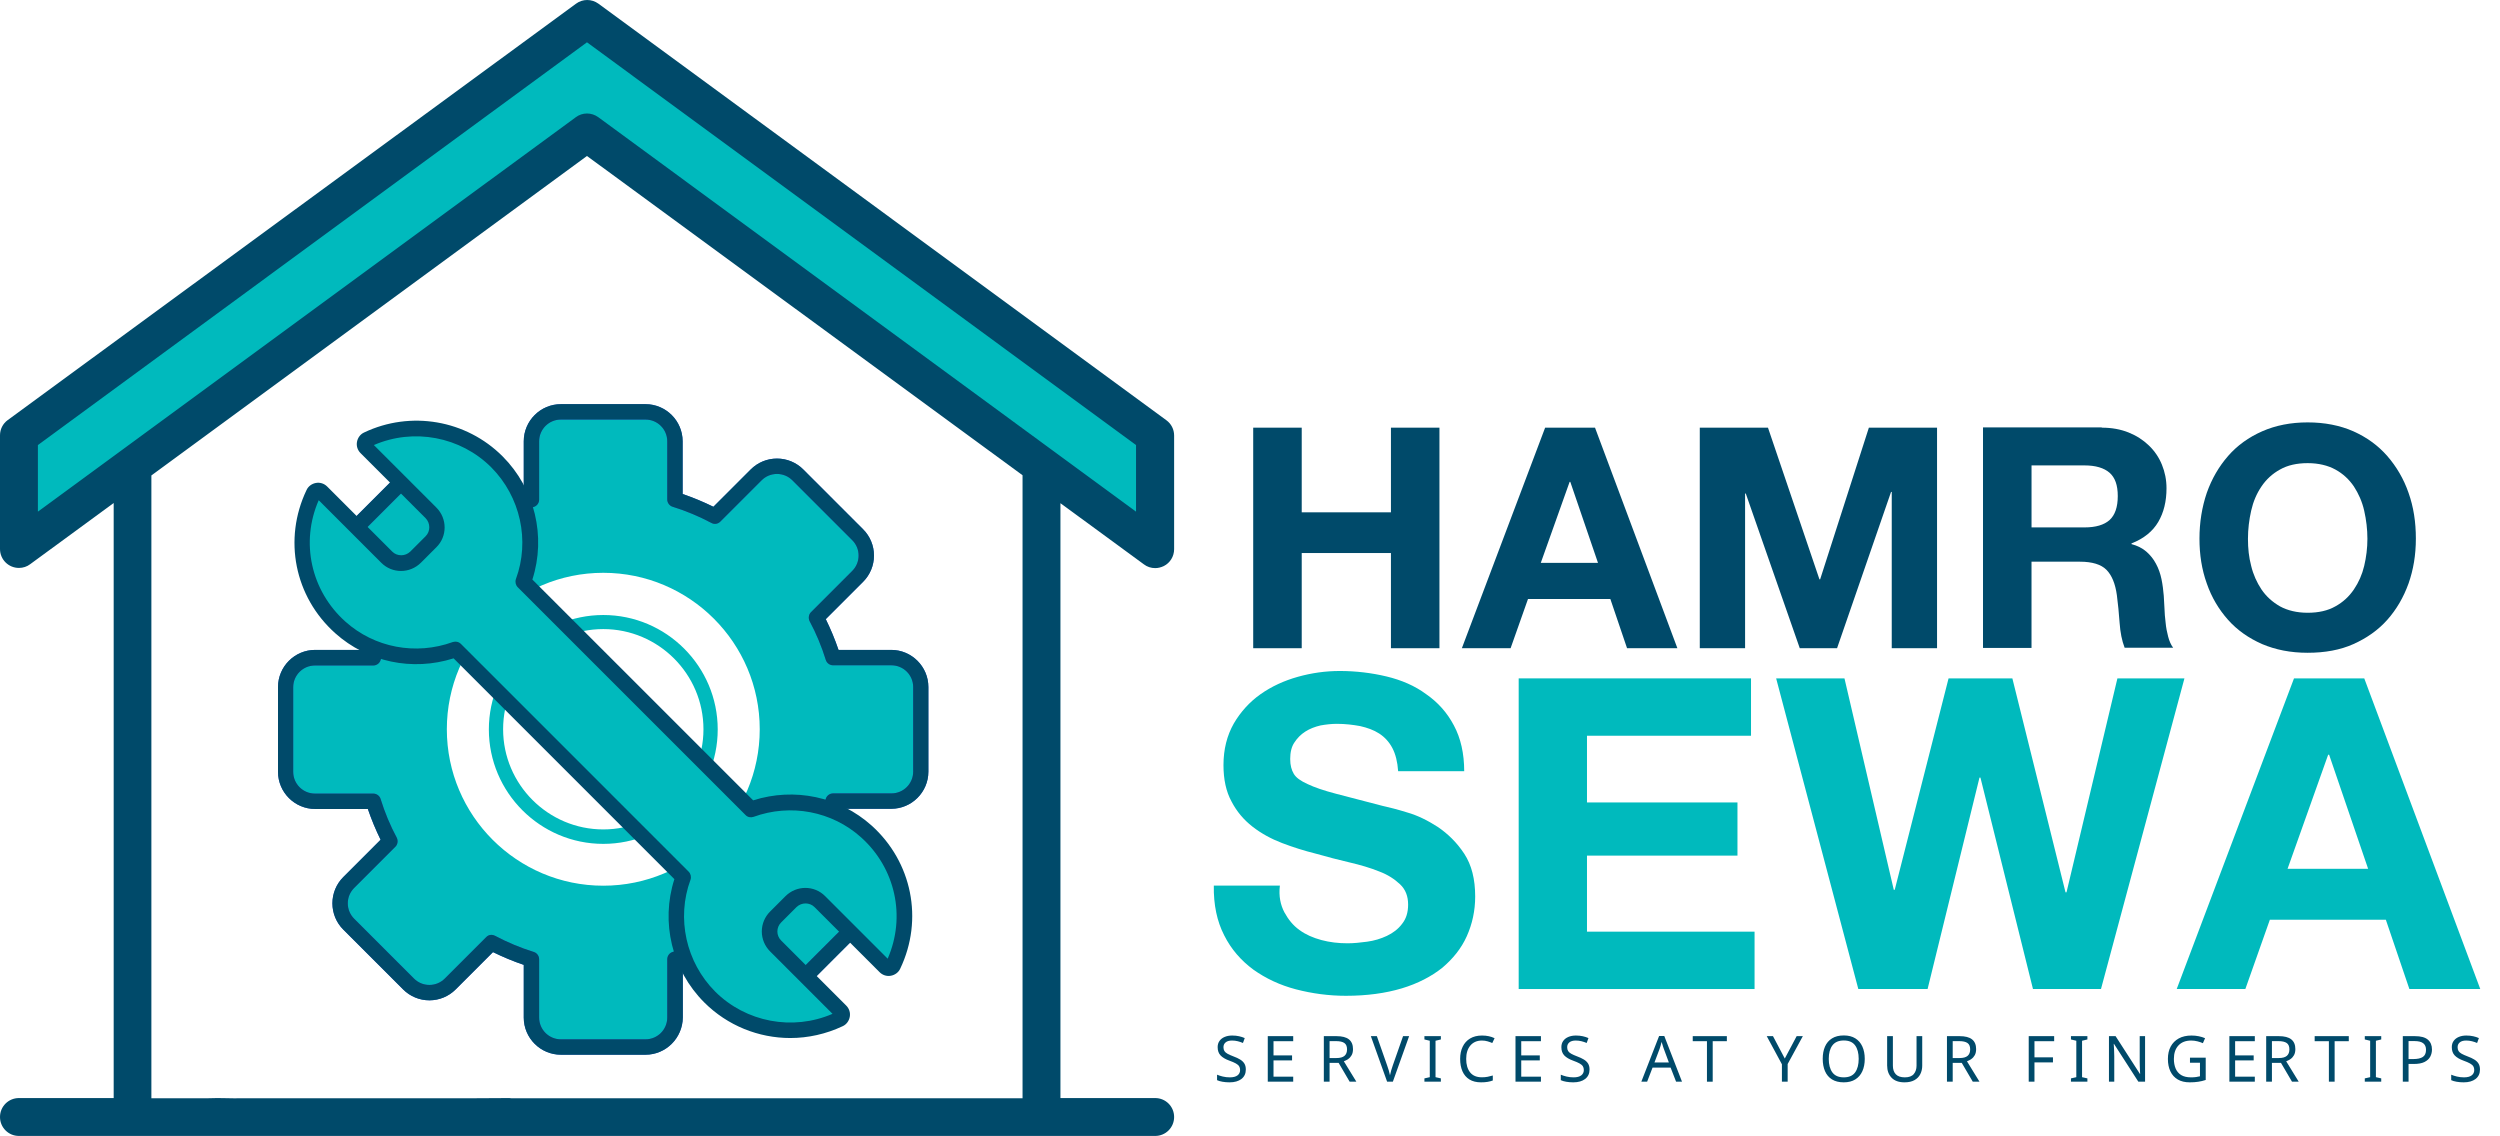
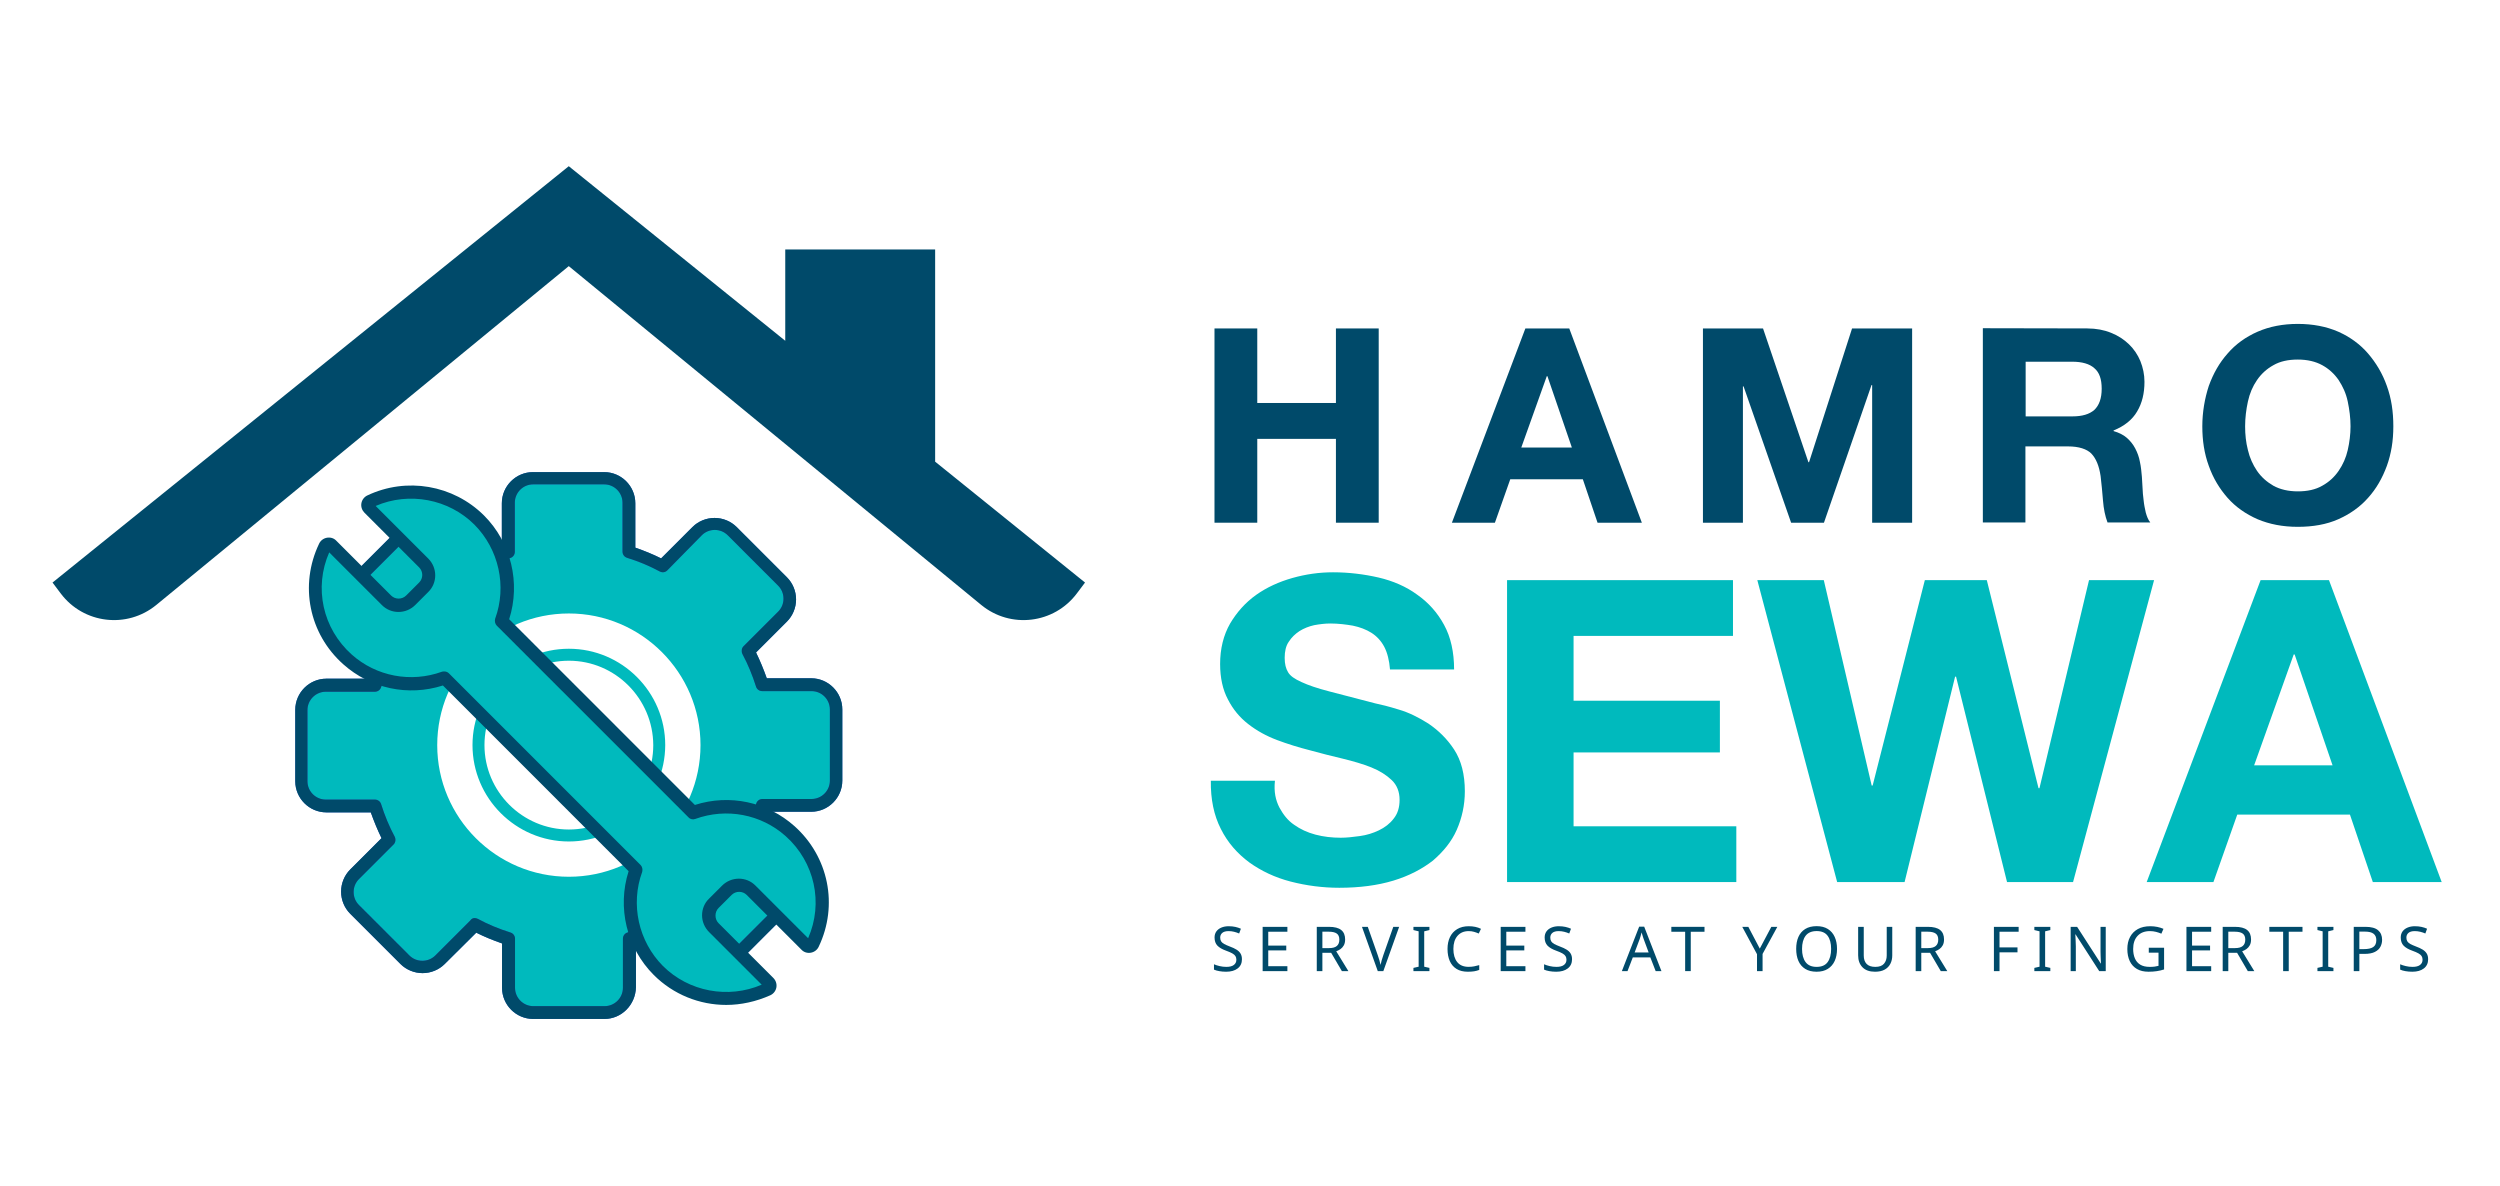
- <svg xmlns="http://www.w3.org/2000/svg" id="Layer_2" data-name="Layer 2" viewBox="0 0 1332.7 605.55">
+ <svg xmlns="http://www.w3.org/2000/svg" id="Layer_1" data-name="Layer 1" viewBox="0 0 1080 512">
  <defs>
    <style>
      .cls-1 {
-         font-family: Rubik-Regular, Rubik;
-         font-size: 34px;
-         isolation: isolate;
+         letter-spacing: .17em;
      }

-       .cls-1, .cls-2 {
+       .cls-2, .cls-3 {
        fill: #004a6a;
-       }
- 
-       .cls-3 {
-         letter-spacing: .17em;
      }

      .cls-4 {
        fill: #00babd;
      }

      .cls-5 {
        fill: #3762cc;
      }

      .cls-6 {
        letter-spacing: .17em;
      }

      .cls-7 {
-         letter-spacing: .18em;
+         letter-spacing: .17em;
      }

      .cls-8 {
-         letter-spacing: .2em;
+         letter-spacing: .16em;
      }

      .cls-9 {
-         letter-spacing: .2em;
+         letter-spacing: .16em;
      }

      .cls-10 {
-         letter-spacing: .13em;
+         letter-spacing: .12em;
      }

      .cls-11 {
        letter-spacing: .18em;
      }

+       .cls-3 {
+         font-family: Rubik-Regular, Rubik;
+         font-size: 26.78px;
+         isolation: isolate;
+       }
+ 
      .cls-12 {
-         letter-spacing: .17em;
+         letter-spacing: .19em;
      }

      .cls-13 {
        letter-spacing: .19em;
      }
    </style>
  </defs>
-   <g id="Layer_1-2" data-name="Layer 1">
-     <g>
-       <polygon class="cls-4" points="10.8 232.6 10.8 286.58 309.21 72.6 605.6 286.58 618.02 264.63 611.95 225.17 312.95 11.01 10.8 232.6" />
-       <g>
-         <path class="cls-2" d="m693.92,227.98v45.13h47.56v-45.13h25.86v117.57h-25.86v-50.74h-47.56v50.74h-25.86v-117.57h25.86Z" />
-         <path class="cls-2" d="m850.27,227.98l43.91,117.57h-26.83l-8.9-26.22h-43.91l-9.27,26.22h-25.98l44.39-117.57h26.59Zm1.59,72.08l-14.76-43.17h-.37l-15.37,43.17h30.49Z" />
-         <path class="cls-2" d="m942.47,227.98l27.44,80.86h.37l25.98-80.86h36.34v117.57h-24.15v-83.3h-.37l-28.78,83.3h-19.88l-28.78-82.45h-.37v82.45h-24.15v-117.57h36.34Z" />
-         <path class="cls-2" d="m1120.41,227.98c5.24,0,10,.85,14.27,2.56,4.27,1.71,7.81,4.02,10.85,6.95,3.05,2.93,5.37,6.34,6.95,10.24,1.59,3.9,2.44,8.05,2.44,12.56,0,6.95-1.46,12.93-4.39,17.93-2.93,5-7.68,8.9-14.27,11.46v.37c3.17.85,5.85,2.2,7.93,4.02,2.07,1.83,3.78,3.9,5.12,6.46,1.34,2.44,2.32,5.24,2.93,8.17s.98,5.98,1.22,8.9c.12,1.83.24,4.02.37,6.59.12,2.56.24,5.12.61,7.68.24,2.68.73,5.12,1.34,7.44.61,2.32,1.46,4.39,2.68,5.98h-25.86c-1.46-3.78-2.32-8.17-2.68-13.29-.37-5.12-.85-10.12-1.46-14.76-.85-6.1-2.68-10.61-5.61-13.54-2.81-2.81-7.56-4.27-14.03-4.27h-25.86v45.98h-25.86v-117.57h63.3v.12Zm-9.15,53.17c5.98,0,10.37-1.34,13.29-3.9,2.93-2.68,4.39-6.95,4.39-12.81s-1.46-9.88-4.39-12.44c-2.93-2.56-7.44-3.9-13.29-3.9h-28.29v33.05h28.29Z" />
-         <path class="cls-2" d="m1176.39,262.74c2.68-7.56,6.46-14.03,11.34-19.64,4.88-5.61,10.98-10,18.17-13.17,7.2-3.17,15.25-4.76,24.27-4.76s17.2,1.59,24.39,4.76c7.07,3.17,13.17,7.56,18.05,13.17,4.88,5.61,8.78,12.2,11.34,19.64,2.68,7.56,3.9,15.61,3.9,24.39s-1.34,16.59-3.9,23.9c-2.68,7.44-6.46,13.9-11.34,19.39s-10.98,9.76-18.05,12.93-15.25,4.63-24.39,4.63-17.07-1.59-24.27-4.63c-7.2-3.17-13.29-7.44-18.17-12.93s-8.78-11.95-11.34-19.39c-2.68-7.44-3.9-15.37-3.9-23.9,0-8.66,1.34-16.83,3.9-24.39Zm23.66,38.91c1.1,4.63,3.05,8.9,5.49,12.56,2.56,3.78,5.85,6.71,9.88,9.03,4.02,2.2,9.03,3.41,14.76,3.41s10.73-1.1,14.76-3.41c4.02-2.2,7.32-5.24,9.88-9.03,2.56-3.78,4.39-7.93,5.49-12.56s1.71-9.51,1.71-14.39c0-5.12-.61-10.12-1.71-15-1.1-4.88-3.05-9.15-5.49-12.93-2.56-3.78-5.85-6.83-9.88-9.03-4.02-2.2-9.03-3.41-14.76-3.41s-10.73,1.1-14.76,3.41c-4.02,2.2-7.32,5.24-9.88,9.03-2.56,3.78-4.39,8.05-5.49,12.93s-1.71,9.88-1.71,15,.49,9.76,1.71,14.39Z" />
-       </g>
-       <g>
-         <path class="cls-4" d="m684.69,486.35c2.06,3.78,4.64,7.04,8.07,9.45,3.26,2.41,7.21,4.12,11.68,5.33,4.47,1.2,9.1,1.72,13.91,1.72,3.26,0,6.7-.34,10.48-.86s7.21-1.55,10.48-3.09c3.26-1.55,6.01-3.61,8.07-6.36,2.23-2.75,3.26-6.18,3.26-10.31,0-4.47-1.37-8.07-4.29-10.82s-6.53-5.15-11.17-6.87c-4.64-1.89-9.96-3.44-15.8-4.81-5.84-1.37-11.85-2.92-17.87-4.64-6.18-1.55-12.2-3.44-18.04-5.67s-11.17-5.15-15.8-8.76-8.42-8.07-11.17-13.4c-2.92-5.33-4.29-11.85-4.29-19.41,0-8.42,1.89-15.8,5.5-22.16,3.61-6.18,8.42-11.51,14.26-15.63,5.84-4.12,12.54-7.21,19.93-9.28,7.39-2.06,14.77-3.09,22.33-3.09,8.59,0,17.01,1.03,24.91,2.92,7.9,1.89,15.12,4.98,21.13,9.45,6.18,4.29,11.17,9.79,14.77,16.66,3.61,6.7,5.5,14.95,5.5,24.39h-35.22c-.34-4.98-1.37-9.1-3.09-12.37s-4.12-5.84-7.04-7.73-6.36-3.09-10.14-3.95c-3.78-.69-7.9-1.2-12.37-1.2-2.92,0-5.84.34-8.76.86-2.92.69-5.67,1.72-8.07,3.26-2.41,1.55-4.29,3.44-5.84,5.84-1.55,2.23-2.23,5.33-2.23,8.76s.69,5.84,1.89,7.9c1.2,2.06,3.61,3.78,7.39,5.5,3.61,1.72,8.59,3.44,15.12,5.15,6.36,1.72,14.77,3.78,25.08,6.53,3.09.69,7.39,1.72,12.88,3.44,5.5,1.55,10.99,4.29,16.32,7.73,5.33,3.61,10.14,8.25,14.09,14.26,3.95,6.01,5.84,13.57,5.84,22.85,0,7.56-1.55,14.6-4.47,21.13-2.92,6.53-7.39,12.02-13.06,16.83-5.84,4.64-13.06,8.42-21.64,10.99-8.59,2.58-18.55,3.95-29.72,3.95-9.1,0-18.04-1.2-26.63-3.44s-16.15-5.84-22.68-10.48c-6.53-4.81-11.85-10.82-15.63-18.38-3.78-7.39-5.67-16.15-5.5-26.45h35.22c-.69,5.67.34,10.31,2.4,14.26Z" />
-         <path class="cls-4" d="m933.43,361.63v30.58h-87.44v35.56h80.22v28.34h-80.22v40.54h89.33v30.58h-125.74v-165.6h123.86Z" />
-         <path class="cls-4" d="m1083.74,527.23l-28-112.69h-.52l-27.66,112.69h-36.93l-43.8-165.6h36.42l26.28,112.69h.52l28.69-112.69h34.01l28.34,114.06h.52l27.14-114.06h35.73l-44.49,165.6h-36.25Z" />
-         <path class="cls-4" d="m1260.34,361.63l61.84,165.6h-37.79l-12.54-36.93h-61.84l-13.06,36.93h-36.59l62.53-165.6h37.45Zm2.06,101.52l-20.79-60.81h-.52l-21.64,60.81h42.95Z" />
-       </g>
-       <g>
-         <g>
-           <path class="cls-4" d="m475.2,350.55h-31.1c-2.3-7.3-5.3-14.5-8.9-21.3l22-22c3-3,4.6-6.9,4.6-11.1s-1.6-8.1-4.6-11.1l-31.9-31.9c-3-3-6.9-4.6-11.1-4.6s-8.1,1.6-11.1,4.6l-22,22c-6.8-3.6-14-6.6-21.3-8.9v-31c0-8.7-7-15.7-15.7-15.7h-45.1c-8.7,0-15.7,7-15.7,15.7v31.1c-7.3,2.3-14.5,5.3-21.3,8.9l-22-22c-3-3-6.9-4.6-11.1-4.6s-8.1,1.6-11.1,4.6l-31.9,31.9c-3,3-4.6,6.9-4.6,11.1s1.6,8.1,4.6,11.1l22,22c-3.6,6.8-6.6,14-8.9,21.3h-31.1c-8.7,0-15.7,7-15.7,15.7v45.1c0,8.7,7,15.7,15.7,15.7h31.1c2.3,7.3,5.3,14.5,8.9,21.3l-22,22c-3,3-4.6,6.9-4.6,11.1s1.6,8.1,4.6,11.1l31.9,31.9c3,3,6.9,4.6,11.1,4.6s8.1-1.6,11.1-4.6l22-22c6.8,3.6,14,6.6,21.3,8.9v31.1c0,8.7,7,15.7,15.7,15.7h45.1c8.7,0,15.7-7,15.7-15.7v-31.1c7.3-2.3,14.5-5.3,21.3-8.9l22,22c3,3,6.9,4.6,11.1,4.6s8.1-1.6,11.1-4.6l31.9-31.9c3-3,4.6-6.9,4.6-11.1s-1.6-8.1-4.6-11.1l-22-22c3.6-6.8,6.6-14,8.9-21.3h31.1c8.7,0,15.7-7,15.7-15.7v-45.2c0-8.6-7.1-15.7-15.7-15.7Zm-153.6,124.8c-47.7,0-86.5-38.8-86.5-86.5s38.8-86.5,86.5-86.5,86.5,38.8,86.5,86.5-38.8,86.5-86.5,86.5Z" />
-           <path class="cls-5" d="m344.1,562.25h-45.1c-10.9,0-19.8-8.9-19.8-19.8v-28.1c-5.6-1.9-11.1-4.2-16.4-6.8l-19.9,19.9c-3.7,3.7-8.7,5.8-14,5.8s-10.3-2.1-14-5.8l-31.9-31.9c-3.7-3.7-5.8-8.7-5.8-14s2.1-10.3,5.8-14l19.9-19.9c-2.6-5.3-4.9-10.8-6.8-16.4h-28.1c-10.9,0-19.8-8.9-19.8-19.8v-45.2c0-10.9,8.9-19.8,19.8-19.8h28.1c1.9-5.6,4.2-11.1,6.8-16.4l-19.9-19.9c-3.7-3.7-5.8-8.7-5.8-14s2.1-10.3,5.8-14l31.9-31.9c3.7-3.7,8.7-5.8,14-5.8s10.3,2.1,14,5.8l19.9,19.9c5.3-2.6,10.8-4.9,16.4-6.8v-28.1c0-10.9,8.9-19.8,19.8-19.8h45.1c10.9,0,19.8,8.9,19.8,19.8v28.1c5.6,1.9,11.1,4.2,16.4,6.8l19.9-19.9c3.7-3.7,8.7-5.8,14-5.8s10.3,2.1,14,5.8l31.9,31.9c3.7,3.7,5.8,8.7,5.8,14s-2.1,10.3-5.8,14l-19.9,19.9c2.6,5.3,4.9,10.8,6.8,16.4h28.1c10.9,0,19.8,8.9,19.8,19.8v45.1c0,10.9-8.9,19.8-19.8,19.8h-28c-1.9,5.6-4.2,11.1-6.8,16.4l19.9,19.9c3.7,3.7,5.8,8.7,5.8,14s-2.1,10.3-5.8,14l-31.9,31.9c-3.7,3.7-8.7,5.8-14,5.8s-10.3-2.1-14-5.8l-19.9-19.9c-5.3,2.6-10.8,4.9-16.4,6.8v28.1c-.1,11-9,19.9-19.9,19.9Zm-82.1-63.9c.7,0,1.3.2,1.9.5,6.6,3.5,13.5,6.4,20.6,8.6,1.7.5,2.9,2.1,2.9,3.9v31.1c0,6.4,5.2,11.6,11.6,11.6h45.1c6.4,0,11.6-5.2,11.6-11.6v-31.1c0-1.8,1.2-3.4,2.9-3.9,7.1-2.2,14-5.1,20.6-8.6,1.6-.8,3.6-.5,4.8.7l22,22c2.2,2.2,5.1,3.4,8.2,3.4s6-1.2,8.2-3.4l31.9-31.9c2.2-2.2,3.4-5.1,3.4-8.2s-1.2-6-3.4-8.2l-22-22c-1.3-1.3-1.6-3.2-.7-4.8,3.5-6.6,6.3-13.5,8.6-20.6.5-1.7,2.1-2.9,3.9-2.9h31.1c6.4,0,11.6-5.2,11.6-11.6v-45.1c0-6.4-5.2-11.6-11.6-11.6h-31.1c-1.8,0-3.4-1.2-3.9-2.9-2.2-7.1-5.1-14.1-8.6-20.6-.8-1.6-.5-3.6.7-4.8l22-22c2.2-2.2,3.4-5.1,3.4-8.2s-1.2-6-3.4-8.2l-31.9-31.9c-2.2-2.2-5.1-3.4-8.2-3.4s-6,1.2-8.2,3.4l-22,22c-1.3,1.3-3.2,1.6-4.8.7-6.6-3.5-13.5-6.4-20.6-8.6-1.7-.5-2.9-2.1-2.9-3.9v-31c0-6.4-5.2-11.6-11.6-11.6h-45.1c-6.4,0-11.6,5.2-11.6,11.6v31.1c0,1.8-1.2,3.4-2.9,3.9-7.1,2.2-14.1,5.1-20.6,8.6-1.6.8-3.6.5-4.8-.7l-22-22c-2.2-2.2-5.1-3.4-8.2-3.4s-6,1.2-8.2,3.4l-31.9,31.9c-2.2,2.2-3.4,5.1-3.4,8.2s1.2,6,3.4,8.2l22,22c1.3,1.3,1.6,3.2.7,4.8-3.5,6.6-6.4,13.5-8.6,20.6-.5,1.7-2.1,2.9-3.9,2.9h-31.1c-6.4,0-11.6,5.2-11.6,11.6v45.1c0,6.4,5.2,11.6,11.6,11.6h31.1c1.8,0,3.4,1.2,3.9,2.9,2.2,7.1,5.1,14.1,8.6,20.6.8,1.6.5,3.6-.7,4.8l-22,22c-2.2,2.2-3.4,5.1-3.4,8.2s1.2,6,3.4,8.2l31.9,31.9c2.2,2.2,5.1,3.4,8.2,3.4s6-1.2,8.2-3.4l22-22c.8-.9,1.8-1.3,2.9-1.3Z" />
-           <path class="cls-2" d="m344.1,562.25h-45.1c-10.9,0-19.8-8.9-19.8-19.8v-28.1c-5.6-1.9-11.1-4.2-16.4-6.8l-19.9,19.9c-3.7,3.7-8.7,5.8-14,5.8s-10.3-2.1-14-5.8l-31.9-31.9c-3.7-3.7-5.8-8.7-5.8-14s2.1-10.3,5.8-14l19.9-19.9c-2.6-5.3-4.9-10.8-6.8-16.4h-28.1c-10.9,0-19.8-8.9-19.8-19.8v-45.2c0-10.9,8.9-19.8,19.8-19.8h28.1c1.9-5.6,4.2-11.1,6.8-16.4l-19.9-19.9c-3.7-3.7-5.8-8.7-5.8-14s2.1-10.3,5.8-14l31.9-31.9c3.7-3.7,8.7-5.8,14-5.8s10.3,2.1,14,5.8l19.9,19.9c5.3-2.6,10.8-4.9,16.4-6.8v-28.1c0-10.9,8.9-19.8,19.8-19.8h45.1c10.9,0,19.8,8.9,19.8,19.8v28.1c5.6,1.9,11.1,4.2,16.4,6.8l19.9-19.9c3.7-3.7,8.7-5.8,14-5.8s10.3,2.1,14,5.8l31.9,31.9c3.7,3.7,5.8,8.7,5.8,14s-2.1,10.3-5.8,14l-19.9,19.9c2.6,5.3,4.9,10.8,6.8,16.4h28.1c10.9,0,19.8,8.9,19.8,19.8v45.1c0,10.9-8.9,19.8-19.8,19.8h-28c-1.9,5.6-4.2,11.1-6.8,16.4l19.9,19.9c3.7,3.7,5.8,8.7,5.8,14s-2.1,10.3-5.8,14l-31.9,31.9c-3.7,3.7-8.7,5.8-14,5.8s-10.3-2.1-14-5.8l-19.9-19.9c-5.3,2.6-10.8,4.9-16.4,6.8v28.1c-.1,11-9,19.9-19.9,19.9Zm-82.1-63.9c.7,0,1.3.2,1.9.5,6.6,3.5,13.5,6.4,20.6,8.6,1.7.5,2.9,2.1,2.9,3.9v31.1c0,6.4,5.2,11.6,11.6,11.6h45.1c6.4,0,11.6-5.2,11.6-11.6v-31.1c0-1.8,1.2-3.4,2.9-3.9,7.1-2.2,14-5.1,20.6-8.6,1.6-.8,3.6-.5,4.8.7l22,22c2.2,2.2,5.1,3.4,8.2,3.4s6-1.2,8.2-3.4l31.9-31.9c2.2-2.2,3.4-5.1,3.4-8.2s-1.2-6-3.4-8.2l-22-22c-1.3-1.3-1.6-3.2-.7-4.8,3.5-6.6,6.3-13.5,8.6-20.6.5-1.7,2.1-2.9,3.9-2.9h31.1c6.4,0,11.6-5.2,11.6-11.6v-45.1c0-6.4-5.2-11.6-11.6-11.6h-31.1c-1.8,0-3.4-1.2-3.9-2.9-2.2-7.1-5.1-14.1-8.6-20.6-.8-1.6-.5-3.6.7-4.8l22-22c2.2-2.2,3.4-5.1,3.4-8.2s-1.2-6-3.4-8.2l-31.9-31.9c-2.2-2.2-5.1-3.4-8.2-3.4s-6,1.2-8.2,3.4l-22,22c-1.3,1.3-3.2,1.6-4.8.7-6.6-3.5-13.5-6.4-20.6-8.6-1.7-.5-2.9-2.1-2.9-3.9v-31c0-6.4-5.2-11.6-11.6-11.6h-45.1c-6.4,0-11.6,5.2-11.6,11.6v31.1c0,1.8-1.2,3.4-2.9,3.9-7.1,2.2-14.1,5.1-20.6,8.6-1.6.8-3.6.5-4.8-.7l-22-22c-2.2-2.2-5.1-3.4-8.2-3.4s-6,1.2-8.2,3.4l-31.9,31.9c-2.2,2.2-3.4,5.1-3.4,8.2s1.2,6,3.4,8.2l22,22c1.3,1.3,1.6,3.2.7,4.8-3.5,6.6-6.4,13.5-8.6,20.6-.5,1.7-2.1,2.9-3.9,2.9h-31.1c-6.4,0-11.6,5.2-11.6,11.6v45.1c0,6.4,5.2,11.6,11.6,11.6h31.1c1.8,0,3.4,1.2,3.9,2.9,2.2,7.1,5.1,14.1,8.6,20.6.8,1.6.5,3.6-.7,4.8l-22,22c-2.2,2.2-3.4,5.1-3.4,8.2s1.2,6,3.4,8.2l31.9,31.9c2.2,2.2,5.1,3.4,8.2,3.4s6-1.2,8.2-3.4l22-22c.8-.9,1.8-1.3,2.9-1.3Z" />
-           <path class="cls-4" d="m321.6,479.85c-50.2,0-91-40.8-91-91s40.8-91,91-91,91,40.8,91,91-40.8,91-91,91Zm0-174.5c-46,0-83.4,37.4-83.4,83.4s37.4,83.4,83.4,83.4,83.4-37.4,83.4-83.4-37.4-83.4-83.4-83.4Zm0,144.5c-33.6,0-61-27.4-61-61s27.4-61,61-61,61,27.4,61,61-27.4,61-61,61Zm0-114.5c-29.5,0-53.4,24-53.4,53.4s24,53.4,53.4,53.4,53.4-24,53.4-53.4-24-53.4-53.4-53.4Z" />
-         </g>
-         <path class="cls-4" d="m461.7,443.25c-17-15.3-40.9-19.2-61.4-11.7l-121.4-121.4c7.9-21.5,3.2-46.6-14.1-63.9-18.7-18.7-46.5-22.6-69.1-11.9-1.7.8-2.1,3-.7,4.4l34.7,34.7c4.3,4.3,4.3,11.2,0,15.4l-8.2,8.2c-4.3,4.3-11.2,4.3-15.4,0l-34.7-34.7c-1.3-1.3-3.6-1-4.4.7-11.2,23.5-6.5,52.8,14.3,71.4,17,15.3,40.9,19.2,61.4,11.7l121.4,121.4c-7.9,21.5-3.2,46.6,14.1,63.9,18.7,18.7,46.5,22.6,69.1,11.9,1.7-.8,2.1-3,.7-4.4l-34.7-34.7c-4.3-4.3-4.3-11.2,0-15.4l8.2-8.2c4.3-4.3,11.2-4.3,15.4,0l34.7,34.7c1.3,1.3,3.6,1,4.4-.7,11.3-23.5,6.5-52.8-14.3-71.4Z" />
-         <path class="cls-2" d="m421.3,553.35c-16.9,0-33.5-6.6-45.9-19-17.2-17.2-23.3-42.7-15.9-65.7l-117.7-117.7c-22,7-45.9,2-63.1-13.4-21.7-19.4-27.8-50.1-15.3-76.3.9-2,2.8-3.4,5-3.8s4.4.3,6,1.9l34.7,34.7c2.6,2.6,6.9,2.6,9.6,0l8.2-8.2c2.6-2.6,2.6-6.9,0-9.6l-34.7-34.7c-1.6-1.6-2.3-3.8-1.9-6s1.8-4.1,3.8-5c24.8-11.8,54.4-6.7,73.8,12.7,17.2,17.2,23.3,42.7,15.9,65.7l117.7,117.7c22-7,45.9-2,63.1,13.4h0c21.6,19.4,27.8,50.1,15.3,76.3-.9,2-2.8,3.4-5,3.8-2.2.4-4.4-.3-6-1.9l-34.7-34.7c-2.6-2.6-6.9-2.6-9.6,0l-8.2,8.2c-1.3,1.3-2,3-2,4.8s.7,3.5,2,4.8l34.7,34.7c1.6,1.6,2.3,3.8,1.9,6s-1.8,4.1-3.8,5c-8.9,4.2-18.5,6.3-27.9,6.3Zm-178.5-211.3c1.1,0,2.1.4,2.9,1.2l121.4,121.4c1.1,1.1,1.5,2.8,1,4.3-7.6,20.6-2.4,44,13.1,59.6,16.4,16.4,41.4,21.1,62.6,11.9l-33.3-33.3c-2.8-2.8-4.4-6.6-4.4-10.6s1.6-7.8,4.4-10.6l8.2-8.2c5.9-5.9,15.4-5.9,21.2,0l33.3,33.3c9.8-22.4,4.2-48.2-14.2-64.7h0c-15.5-13.9-37.5-18.1-57.3-10.9-1.5.5-3.2.2-4.3-1l-121.4-121.4c-1.1-1.1-1.5-2.8-1-4.3,7.6-20.6,2.4-44-13.1-59.6-16.4-16.4-41.4-21.1-62.6-11.9l33.3,33.3c5.9,5.9,5.9,15.4,0,21.2l-8.2,8.2c-5.9,5.9-15.4,5.9-21.2,0l-33.3-33.3c-9.8,22.4-4.2,48.2,14.2,64.7,15.5,13.9,37.5,18.1,57.3,10.9.5-.1,1-.2,1.4-.2Z" />
-         <path class="cls-2" d="m609.8,300.85c1.7,1.3,3.8,2,6,2,1.6,0,3.1-.4,4.6-1.1,3.4-1.7,5.5-5.2,5.5-9v-60.6c0-3.2-1.5-6.2-4.1-8.1L319,1.95c-3.6-2.6-8.4-2.6-11.9,0L4.1,223.95c-2.6,1.9-4.1,4.9-4.1,8.1v60.6c0,5.6,4.5,10.1,10.1,10.1,2.2,0,4.3-.7,6-2l44.5-32.6v317.2H10.1c-5.6,0-10.1,4.5-10.1,10.1s4.5,10.1,10.1,10.1h605.7c5.6,0,10.1-4.5,10.1-10.1s-4.5-10.1-10.1-10.1h-50.5v-317.1l44.5,32.6Zm-64.7,284.6h-272.6l-1-.1c-6.6,0-11.6.1-18.2.1h-123c-8.1.2-12.3-.3-19.3,0h-30.3V253.45l232.2-170.3,232.2,170.2v332.1ZM318.9,62.45c-3.6-2.6-8.4-2.6-11.9,0L20.2,272.75v-35.5L312.9,22.55l292.7,214.7v35.5L318.9,62.45Z" />
-       </g>
-       <text class="cls-1" transform="translate(647.06 576.63)">
-         <tspan class="cls-9" x="0" y="0">SE</tspan>
-         <tspan class="cls-7" x="55.35" y="0">R</tspan>
-         <tspan class="cls-9" x="83.71" y="0">VICES</tspan>
-         <tspan class="cls-12" x="213.65" y="0"> </tspan>
-         <tspan class="cls-10" x="227.9" y="0">A</tspan>
-         <tspan class="cls-11" x="254.96" y="0">T</tspan>
-         <tspan class="cls-3" x="280.6" y="0"> </tspan>
-         <tspan class="cls-6" x="294.75" y="0">Y</tspan>
-         <tspan class="cls-8" x="322.52" y="0">OUR FINGE</tspan>
-         <tspan class="cls-13" x="557.7" y="0">R</tspan>
-         <tspan class="cls-8" x="586.5" y="0">TIPS</tspan>
-       </text>
-     </g>
+   <g>
+     <path class="cls-2" d="m543.14,141.89v32.2h33.98v-32.2h18.48v83.92h-18.48v-36.22h-33.98v36.22h-18.48v-83.92h18.48Z" />
+     <path class="cls-2" d="m677.92,141.89l31.36,83.92h-19.14l-6.35-18.76h-31.36l-6.63,18.76h-18.58l31.74-83.92h18.95Zm1.12,51.43l-10.55-30.8h-.28l-11.01,30.8h21.84Z" />
+     <path class="cls-2" d="m761.63,141.89l19.6,57.78h.28l18.58-57.78h25.95v83.92h-17.27v-59.46h-.28l-20.54,59.46h-14.19l-20.54-58.9h-.28v58.9h-17.27v-83.92h25.95Z" />
+     <path class="cls-2" d="m901.77,141.89c3.73,0,7.19.65,10.17,1.87,3.08,1.21,5.6,2.89,7.75,4.95s3.83,4.57,4.95,7.28c1.12,2.8,1.77,5.79,1.77,8.96,0,4.95-1.03,9.24-3.17,12.79-2.05,3.55-5.51,6.35-10.17,8.21v.28c2.24.65,4.2,1.59,5.69,2.89,1.49,1.31,2.71,2.8,3.64,4.57s1.68,3.73,2.05,5.88c.47,2.05.65,4.29.84,6.35.09,1.31.19,2.89.28,4.67.09,1.87.19,3.64.47,5.51.19,1.96.56,3.64.93,5.32.47,1.68,1.03,3.17,1.96,4.29h-18.48c-1.03-2.71-1.68-5.88-1.96-9.52-.28-3.64-.65-7.19-1.03-10.55-.65-4.39-1.96-7.56-4.01-9.71-1.96-1.96-5.41-3.08-9.99-3.08h-18.48v32.86h-18.39v-83.92l45.18.09h0Zm-6.53,37.99c4.29,0,7.37-.93,9.52-2.8,2.05-1.96,3.17-4.95,3.17-9.15s-1.03-7.09-3.17-8.87c-2.05-1.87-5.32-2.8-9.52-2.8h-20.16v23.62h20.16Z" />
+     <path class="cls-2" d="m954.2,166.72c1.96-5.41,4.57-9.99,8.12-14,3.45-4.01,7.84-7.19,12.98-9.43,5.13-2.24,10.92-3.36,17.36-3.36s12.32,1.12,17.46,3.36c5.04,2.24,9.43,5.41,12.88,9.43s6.25,8.68,8.12,14c1.96,5.41,2.8,11.11,2.8,17.46s-.93,11.86-2.8,17.08c-1.96,5.32-4.57,9.89-8.12,13.82-3.45,3.92-7.84,7-12.88,9.24-5.04,2.24-10.92,3.27-17.46,3.27s-12.23-1.12-17.36-3.27c-5.13-2.24-9.52-5.32-12.98-9.24-3.45-3.92-6.25-8.49-8.12-13.82-1.96-5.32-2.8-11.01-2.8-17.08s1.03-12.04,2.8-17.46Zm16.9,27.72c.75,3.27,2.15,6.35,3.92,8.96,1.87,2.71,4.2,4.76,7.09,6.44,2.89,1.59,6.44,2.43,10.55,2.43s7.65-.75,10.55-2.43c2.89-1.59,5.23-3.73,7.09-6.44s3.17-5.69,3.92-8.96,1.21-6.81,1.21-10.27c0-3.64-.47-7.19-1.21-10.73s-2.15-6.53-3.92-9.24c-1.87-2.71-4.2-4.85-7.09-6.44s-6.44-2.43-10.55-2.43-7.65.75-10.55,2.43c-2.89,1.59-5.23,3.73-7.09,6.44-1.87,2.71-3.17,5.79-3.92,9.24s-1.21,7.09-1.21,10.73.37,7,1.21,10.27Z" />
  </g>
+   <g>
+     <path class="cls-4" d="m552.74,348.93c1.65,2.99,3.6,5.56,6.38,7.41,2.57,1.85,5.66,3.29,9.16,4.22s7.21,1.34,10.91,1.34c2.57,0,5.25-.31,8.24-.72,2.99-.41,5.66-1.24,8.24-2.47,2.57-1.24,4.74-2.88,6.38-5.04,1.75-2.16,2.57-4.84,2.57-8.13,0-3.5-1.13-6.38-3.4-8.54s-5.15-4.01-8.75-5.46-7.82-2.68-12.46-3.81-9.37-2.26-14.1-3.6c-4.84-1.24-9.57-2.68-14.21-4.43s-8.75-4.01-12.46-6.9c-3.71-2.88-6.59-6.38-8.75-10.6-2.26-4.22-3.4-9.37-3.4-15.34,0-6.59,1.44-12.46,4.32-17.5,2.88-4.84,6.59-9.06,11.22-12.35s9.88-5.66,15.65-7.31c5.87-1.65,11.63-2.47,17.6-2.47,6.79,0,13.38.82,19.66,2.26,6.18,1.44,11.94,3.91,16.68,7.41,4.84,3.4,8.75,7.72,11.63,13.07,2.88,5.25,4.32,11.74,4.32,19.25h-27.69c-.31-3.91-1.13-7.21-2.47-9.78-1.34-2.57-3.29-4.63-5.56-6.07s-5.04-2.47-8.03-3.09c-2.99-.51-6.18-.93-9.78-.93-2.26,0-4.63.31-6.9.72-2.26.51-4.43,1.34-6.38,2.57-1.85,1.24-3.4,2.68-4.63,4.63-1.24,1.75-1.75,4.22-1.75,6.9s.51,4.63,1.44,6.18c.93,1.65,2.88,2.99,5.87,4.32,2.88,1.34,6.79,2.68,11.94,4.01,5.04,1.34,11.63,2.99,19.77,5.15,2.47.51,5.87,1.34,10.19,2.68,4.32,1.24,8.65,3.4,12.87,6.07,4.22,2.88,8.03,6.49,11.12,11.22s4.63,10.71,4.63,18.02c0,5.97-1.24,11.53-3.5,16.68s-5.87,9.47-10.29,13.28c-4.63,3.6-10.29,6.59-17.09,8.65s-14.62,3.09-23.37,3.09c-7.21,0-14.21-.93-21-2.68s-12.77-4.63-17.81-8.24c-5.15-3.81-9.37-8.54-12.35-14.52-2.99-5.87-4.43-12.77-4.32-20.8h27.69c-.51,4.84.31,8.44,1.96,11.63Z" />
+     <path class="cls-4" d="m748.65,250.62v24.09h-68.87v28h63.21v22.34h-63.21v31.91h70.31v24.09h-99.04v-130.43h97.59Z" />
+     <path class="cls-4" d="m867.04,381.05l-22.03-88.74h-.41l-21.82,88.74h-29.13l-34.49-130.43h28.72l20.69,88.74h.41l22.55-88.74h26.77l22.34,89.87h.41l21.41-89.87h28.1l-35,130.43h-28.52Z" />
+     <path class="cls-4" d="m1006.12,250.62l48.69,130.43h-29.75l-9.88-29.13h-48.69l-10.29,29.13h-28.83l49.21-130.43h29.55Zm1.54,79.99l-16.37-47.87h-.41l-17.09,47.87h33.87Z" />
+   </g>
+   <text class="cls-3" transform="translate(523.08 419.52)">
+     <tspan class="cls-13" x="0" y="0">SE</tspan>
+     <tspan class="cls-6" x="43.17" y="0">R</tspan>
+     <tspan class="cls-12" x="65.29" y="0">VICES</tspan>
+     <tspan class="cls-7" x="166.56" y="0"> </tspan>
+     <tspan class="cls-10" x="177.57" y="0">A</tspan>
+     <tspan class="cls-1" x="198.67" y="0">T</tspan>
+     <tspan class="cls-8" x="218.64" y="0"> </tspan>
+     <tspan class="cls-9" x="229.57" y="0">Y</tspan>
+     <tspan class="cls-13" x="251.23" y="0">OUR FINGE</tspan>
+     <tspan class="cls-11" x="434.53" y="0">R</tspan>
+     <tspan class="cls-12" x="457" y="0">TIPS</tspan>
+   </text>
+   <g>
+     <path class="cls-4" d="m350.5,295.87h-21.22c-1.6-4.99-3.65-9.89-6.06-14.53l14.98-14.98c2.05-2.05,3.12-4.72,3.12-7.58s-1.07-5.53-3.12-7.58l-21.75-21.75c-2.05-2.05-4.72-3.12-7.58-3.12s-5.53,1.07-7.58,3.12l-14.98,14.98c-4.64-2.5-9.54-4.46-14.53-6.06v-21.13c0-5.97-4.81-10.7-10.7-10.7h-30.75c-5.97,0-10.7,4.81-10.7,10.7v21.22c-4.99,1.6-9.89,3.65-14.53,6.06l-14.98-14.98c-2.05-2.05-4.72-3.12-7.58-3.12s-5.53,1.07-7.58,3.12l-21.75,21.75c-2.05,2.05-3.12,4.72-3.12,7.58s1.07,5.53,3.12,7.58l14.98,14.98c-2.5,4.64-4.46,9.54-6.06,14.53h-21.22c-5.97,0-10.7,4.81-10.7,10.7v30.75c0,5.97,4.81,10.7,10.7,10.7h21.22c1.6,4.99,3.65,9.89,6.06,14.53l-14.98,14.98c-2.05,2.05-3.12,4.72-3.12,7.58s1.07,5.53,3.12,7.58l21.75,21.75c2.05,2.05,4.72,3.12,7.58,3.12s5.53-1.07,7.58-3.12l14.98-14.98c4.64,2.5,9.54,4.46,14.53,6.06v21.22c0,5.97,4.81,10.7,10.7,10.7h30.75c5.97,0,10.7-4.81,10.7-10.7v-21.22c4.99-1.6,9.89-3.65,14.53-6.06l14.98,14.98c2.05,2.05,4.72,3.12,7.58,3.12s5.53-1.07,7.58-3.12l21.75-21.75c2.05-2.05,3.12-4.72,3.12-7.58s-1.07-5.53-3.12-7.58l-14.98-14.98c2.5-4.64,4.46-9.54,6.06-14.53h21.22c5.97,0,10.7-4.81,10.7-10.7v-30.84c0-5.88-4.81-10.7-10.7-10.7Zm-104.74,85.04c-32.54,0-59.01-26.48-59.01-59.01s26.48-59.01,59.01-59.01,59.01,26.48,59.01,59.01-26.48,59.01-59.01,59.01Z" />
+     <path class="cls-5" d="m261.09,440.19h-30.75c-7.4,0-13.46-6.06-13.46-13.46v-19.17c-3.83-1.34-7.58-2.85-11.14-4.64l-13.64,13.55c-2.5,2.5-5.97,3.92-9.54,3.92s-7.04-1.43-9.54-3.92l-21.75-21.75c-2.5-2.5-3.92-5.97-3.92-9.54s1.43-7.04,3.92-9.54l13.55-13.55c-1.78-3.65-3.3-7.4-4.64-11.14h-19.17c-7.4,0-13.46-6.06-13.46-13.46v-30.84c0-7.4,6.06-13.46,13.46-13.46h19.17c1.34-3.83,2.85-7.58,4.64-11.14l-13.55-13.55c-2.5-2.5-3.92-5.97-3.92-9.54s1.43-7.04,3.92-9.54l21.75-21.75c2.5-2.5,5.97-3.92,9.54-3.92s7.04,1.43,9.54,3.92l13.55,13.55c3.65-1.78,7.4-3.3,11.14-4.64v-19.17c0-7.4,6.06-13.46,13.46-13.46h30.75c7.4,0,13.46,6.06,13.46,13.46v19.17c3.83,1.34,7.58,2.85,11.14,4.64l13.55-13.55c2.5-2.5,5.97-3.92,9.54-3.92s7.04,1.43,9.54,3.92l21.75,21.75c2.5,2.5,3.92,5.97,3.92,9.54s-1.43,7.04-3.92,9.54l-13.37,13.37c1.78,3.65,3.3,7.4,4.64,11.14h19.17c7.4,0,13.46,6.06,13.46,13.46v30.75c0,7.4-6.06,13.46-13.46,13.46h-19.08c-1.34,3.83-2.85,7.58-4.64,11.14l13.55,13.55c2.5,2.5,3.92,5.97,3.92,9.54s-1.43,7.04-3.92,9.54l-21.75,21.75c-2.5,2.5-5.97,3.92-9.54,3.92s-7.04-1.43-9.54-3.92l-13.55-13.55c-3.65,1.78-7.4,3.3-11.14,4.64v19.17c-.18,7.67-6.24,13.73-13.64,13.73Zm-55.98-43.59c.45,0,.89.18,1.34.36,4.46,2.41,9.18,4.37,14.08,5.88,1.16.36,1.96,1.43,1.96,2.67v21.22c0,4.37,3.57,7.93,7.93,7.93h30.75c4.37,0,7.93-3.57,7.93-7.93v-21.22c0-1.25.8-2.32,1.96-2.67,4.81-1.52,9.54-3.48,14.08-5.88,1.07-.53,2.5-.36,3.3.45l14.98,14.98c1.52,1.52,3.48,2.32,5.62,2.32s4.1-.8,5.62-2.32l21.75-21.75c1.52-1.52,2.32-3.48,2.32-5.62s-.8-4.1-2.32-5.62l-15.15-14.89c-.89-.89-1.07-2.14-.45-3.3,2.41-4.46,4.28-9.18,5.88-14.08.36-1.16,1.43-1.96,2.67-1.96h21.22c4.37,0,7.93-3.57,7.93-7.93v-30.75c0-4.37-3.57-7.93-7.93-7.93h-21.31c-1.25,0-2.32-.8-2.67-1.96-1.52-4.81-3.48-9.63-5.88-14.08-.53-1.07-.36-2.5.45-3.3l14.98-14.98c1.52-1.52,2.32-3.48,2.32-5.62s-.8-4.1-2.32-5.62l-21.75-21.75c-1.52-1.52-3.48-2.32-5.62-2.32s-4.1.8-5.62,2.32l-14.89,15.15c-.89.89-2.14,1.07-3.3.45-4.46-2.41-9.18-4.37-14.08-5.88-1.16-.36-1.96-1.43-1.96-2.67v-21.13c0-4.37-3.57-7.93-7.93-7.93h-30.67c-4.37,0-7.93,3.57-7.93,7.93v21.22c0,1.25-.8,2.32-1.96,2.67-4.81,1.52-9.63,3.48-14.08,5.88-1.07.53-2.5.36-3.3-.45l-14.98-14.98c-1.52-1.52-3.48-2.32-5.62-2.32s-4.1.8-5.62,2.32l-21.75,21.75c-1.52,1.52-2.32,3.48-2.32,5.62s.8,4.1,2.32,5.62l14.98,14.98c.89.89,1.07,2.14.45,3.3-2.41,4.46-4.37,9.18-5.88,14.08-.36,1.16-1.43,1.96-2.67,1.96h-21.22c-4.37,0-7.93,3.57-7.93,7.93v30.75c0,4.37,3.57,7.93,7.93,7.93h21.22c1.25,0,2.32.8,2.67,1.96,1.52,4.81,3.48,9.63,5.88,14.08.53,1.07.36,2.5-.45,3.3l-14.98,14.98c-1.52,1.52-2.32,3.48-2.32,5.62s.8,4.1,2.32,5.62l21.75,21.75c1.52,1.52,3.48,2.32,5.62,2.32s4.1-.8,5.62-2.32l14.98-14.98c.62-.89,1.25-1.16,2.05-1.16Z" />
+     <path class="cls-2" d="m261.09,440.19h-30.75c-7.4,0-13.46-6.06-13.46-13.46v-19.17c-3.83-1.34-7.58-2.85-11.14-4.64l-13.64,13.55c-2.5,2.5-5.97,3.92-9.54,3.92s-7.04-1.43-9.54-3.92l-21.75-21.75c-2.5-2.5-3.92-5.97-3.92-9.54s1.43-7.04,3.92-9.54l13.55-13.55c-1.78-3.65-3.3-7.4-4.64-11.14h-19.17c-7.4,0-13.46-6.06-13.46-13.46v-30.84c0-7.4,6.06-13.46,13.46-13.46h19.17c1.34-3.83,2.85-7.58,4.64-11.14l-13.55-13.55c-2.5-2.5-3.92-5.97-3.92-9.54s1.43-7.04,3.92-9.54l21.75-21.75c2.5-2.5,5.97-3.92,9.54-3.92s7.04,1.43,9.54,3.92l13.55,13.55c3.65-1.78,7.4-3.3,11.14-4.64v-19.17c0-7.4,6.06-13.46,13.46-13.46h30.75c7.4,0,13.46,6.06,13.46,13.46v19.17c3.83,1.34,7.58,2.85,11.14,4.64l13.55-13.55c2.5-2.5,5.97-3.92,9.54-3.92s7.04,1.43,9.54,3.92l21.75,21.75c2.5,2.5,3.92,5.97,3.92,9.54s-1.43,7.04-3.92,9.54l-13.37,13.37c1.78,3.65,3.3,7.4,4.64,11.14h19.17c7.4,0,13.46,6.06,13.46,13.46v30.75c0,7.4-6.06,13.46-13.46,13.46h-19.08c-1.34,3.83-2.85,7.58-4.64,11.14l13.55,13.55c2.5,2.5,3.92,5.97,3.92,9.54s-1.43,7.04-3.92,9.54l-21.75,21.75c-2.5,2.5-5.97,3.92-9.54,3.92s-7.04-1.43-9.54-3.92l-13.55-13.55c-3.65,1.78-7.4,3.3-11.14,4.64v19.17c-.18,7.67-6.24,13.73-13.64,13.73Zm-55.98-43.59c.45,0,.89.18,1.34.36,4.46,2.41,9.18,4.37,14.08,5.88,1.16.36,1.96,1.43,1.96,2.67v21.22c0,4.37,3.57,7.93,7.93,7.93h30.75c4.37,0,7.93-3.57,7.93-7.93v-21.22c0-1.25.8-2.32,1.96-2.67,4.81-1.52,9.54-3.48,14.08-5.88,1.07-.53,2.5-.36,3.3.45l14.98,14.98c1.52,1.52,3.48,2.32,5.62,2.32s4.1-.8,5.62-2.32l21.75-21.75c1.52-1.52,2.32-3.48,2.32-5.62s-.8-4.1-2.32-5.62l-15.15-14.89c-.89-.89-1.07-2.14-.45-3.3,2.41-4.46,4.28-9.18,5.88-14.08.36-1.16,1.43-1.96,2.67-1.96h21.22c4.37,0,7.93-3.57,7.93-7.93v-30.75c0-4.37-3.57-7.93-7.93-7.93h-21.31c-1.25,0-2.32-.8-2.67-1.96-1.52-4.81-3.48-9.63-5.88-14.08-.53-1.07-.36-2.5.45-3.3l14.98-14.98c1.52-1.52,2.32-3.48,2.32-5.62s-.8-4.1-2.32-5.62l-21.75-21.75c-1.52-1.52-3.48-2.32-5.62-2.32s-4.1.8-5.62,2.32l-14.89,15.15c-.89.89-2.14,1.07-3.3.45-4.46-2.41-9.18-4.37-14.08-5.88-1.16-.36-1.96-1.43-1.96-2.67v-21.13c0-4.37-3.57-7.93-7.93-7.93h-30.67c-4.37,0-7.93,3.57-7.93,7.93v21.22c0,1.25-.8,2.32-1.96,2.67-4.81,1.52-9.63,3.48-14.08,5.88-1.07.53-2.5.36-3.3-.45l-14.98-14.98c-1.52-1.52-3.48-2.32-5.62-2.32s-4.1.8-5.62,2.32l-21.75,21.75c-1.52,1.52-2.32,3.48-2.32,5.62s.8,4.1,2.32,5.62l14.98,14.98c.89.89,1.07,2.14.45,3.3-2.41,4.46-4.37,9.18-5.88,14.08-.36,1.16-1.43,1.96-2.67,1.96h-21.22c-4.37,0-7.93,3.57-7.93,7.93v30.75c0,4.37,3.57,7.93,7.93,7.93h21.22c1.25,0,2.32.8,2.67,1.96,1.52,4.81,3.48,9.63,5.88,14.08.53,1.07.36,2.5-.45,3.3l-14.98,14.98c-1.52,1.52-2.32,3.48-2.32,5.62s.8,4.1,2.32,5.62l21.75,21.75c1.52,1.52,3.48,2.32,5.62,2.32s4.1-.8,5.62-2.32l14.98-14.98c.62-.89,1.25-1.16,2.05-1.16Z" />
+     <path class="cls-4" d="m245.75,384.03c-34.23,0-62.04-27.81-62.04-62.04s27.81-62.04,62.04-62.04,62.04,27.81,62.04,62.04-27.81,62.04-62.04,62.04Zm0-119.01c-31.38,0-56.87,25.5-56.87,56.87s25.5,56.87,56.87,56.87,56.87-25.5,56.87-56.87c0-31.29-25.5-56.87-56.87-56.87Zm0,98.5c-22.91,0-41.63-18.72-41.63-41.63s18.72-41.63,41.63-41.63,41.63,18.72,41.63,41.63c-.09,23-18.72,41.63-41.63,41.63Zm0-78.09c-20.15,0-36.46,16.4-36.46,36.46s16.4,36.46,36.46,36.46,36.46-16.4,36.46-36.46c-.09-20.06-16.4-36.46-36.46-36.46Z" />
+   </g>
+   <path class="cls-4" d="m341.28,359.07c-11.59-10.43-27.9-13.1-41.9-8.02l-82.81-82.81c5.35-14.62,2.14-31.82-9.63-43.59-12.75-12.75-31.74-15.42-47.16-8.11-1.16.53-1.43,2.05-.45,3.03l23.62,23.62c2.94,2.94,2.94,7.67,0,10.52l-5.62,5.62c-2.94,2.94-7.67,2.94-10.52,0l-23.62-23.62c-.89-.89-2.5-.71-3.03.45-7.67,16.05-4.46,36.01,9.72,48.67,11.59,10.43,27.9,13.1,41.9,8.02l82.81,82.81c-5.35,14.62-2.14,31.82,9.63,43.59,12.75,12.75,31.74,15.42,47.16,8.11,1.16-.53,1.43-2.05.45-3.03l-23.62-23.62c-2.94-2.94-2.94-7.67,0-10.52l5.62-5.62c2.94-2.94,7.67-2.94,10.52,0l23.62,23.62c.89.89,2.5.71,3.03-.45,7.67-16.05,4.46-36.01-9.72-48.67Z" />
+   <path class="cls-2" d="m313.73,434.13c-11.5,0-22.82-4.46-31.29-12.93-11.77-11.77-15.87-29.15-10.88-44.84l-80.23-80.23c-14.98,4.81-31.29,1.34-43.06-9.18-14.8-13.19-18.99-34.14-10.43-52.06.62-1.34,1.87-2.32,3.39-2.59,1.52-.27,3.03.18,4.1,1.34l23.62,23.62c1.78,1.78,4.72,1.78,6.51,0l5.62-5.62c1.78-1.78,1.78-4.72,0-6.51l-23.62-23.62c-1.07-1.07-1.6-2.59-1.34-4.1.27-1.52,1.25-2.76,2.59-3.39,16.94-8.02,37.08-4.55,50.37,8.65,11.77,11.77,15.87,29.15,10.88,44.84l80.23,80.23c14.98-4.81,31.29-1.34,43.06,9.18h0c14.71,13.19,18.99,34.14,10.43,52.06-.62,1.34-1.87,2.32-3.39,2.59-1.52.27-3.03-.18-4.1-1.34l-23.62-23.62c-1.78-1.78-4.72-1.78-6.51,0l-5.62,5.62c-.89.89-1.34,2.05-1.34,3.3s.45,2.41,1.34,3.3l23.62,23.62c1.07,1.07,1.6,2.59,1.34,4.1s-1.25,2.76-2.59,3.39c-6.15,2.76-12.75,4.19-19.08,4.19Zm-121.77-144.06c.71,0,1.43.27,1.96.8l82.81,82.81c.71.71.98,1.87.71,2.94-5.17,14.08-1.6,30.04,8.91,40.65,11.14,11.14,28.26,14.35,42.7,8.11l-22.73-22.73c-1.87-1.87-3.03-4.46-3.03-7.22s1.07-5.35,3.03-7.22l5.62-5.62c4.01-4.01,10.52-4.01,14.44,0l22.73,22.73c6.69-15.24,2.85-32.89-9.72-44.13h0c-10.61-9.45-25.58-12.3-39.04-7.4-.98.36-2.14.18-2.94-.71l-82.81-82.81c-.71-.71-.98-1.87-.71-2.94,5.17-14.08,1.6-30.04-8.91-40.65-11.14-11.14-28.26-14.35-42.7-8.11l22.73,22.73c4.01,4.01,4.01,10.52,0,14.44l-5.62,5.62c-4.01,4.01-10.52,4.01-14.44,0l-22.73-22.73c-6.69,15.24-2.85,32.89,9.72,44.13,10.61,9.45,25.58,12.3,39.04,7.4.36-.09.71-.09.98-.09Z" />
+   <path class="cls-2" d="m403.98,199.44v-91.67h-64.75v39.45l-93.52-75.42L22.69,251.66l3.54,4.71c9.83,13.11,28.62,15.37,41.29,4.97L245.71,114.97l178.19,146.37c12.67,10.4,31.45,8.14,41.29-4.97l3.54-4.71-64.75-52.22Z" />
</svg>
